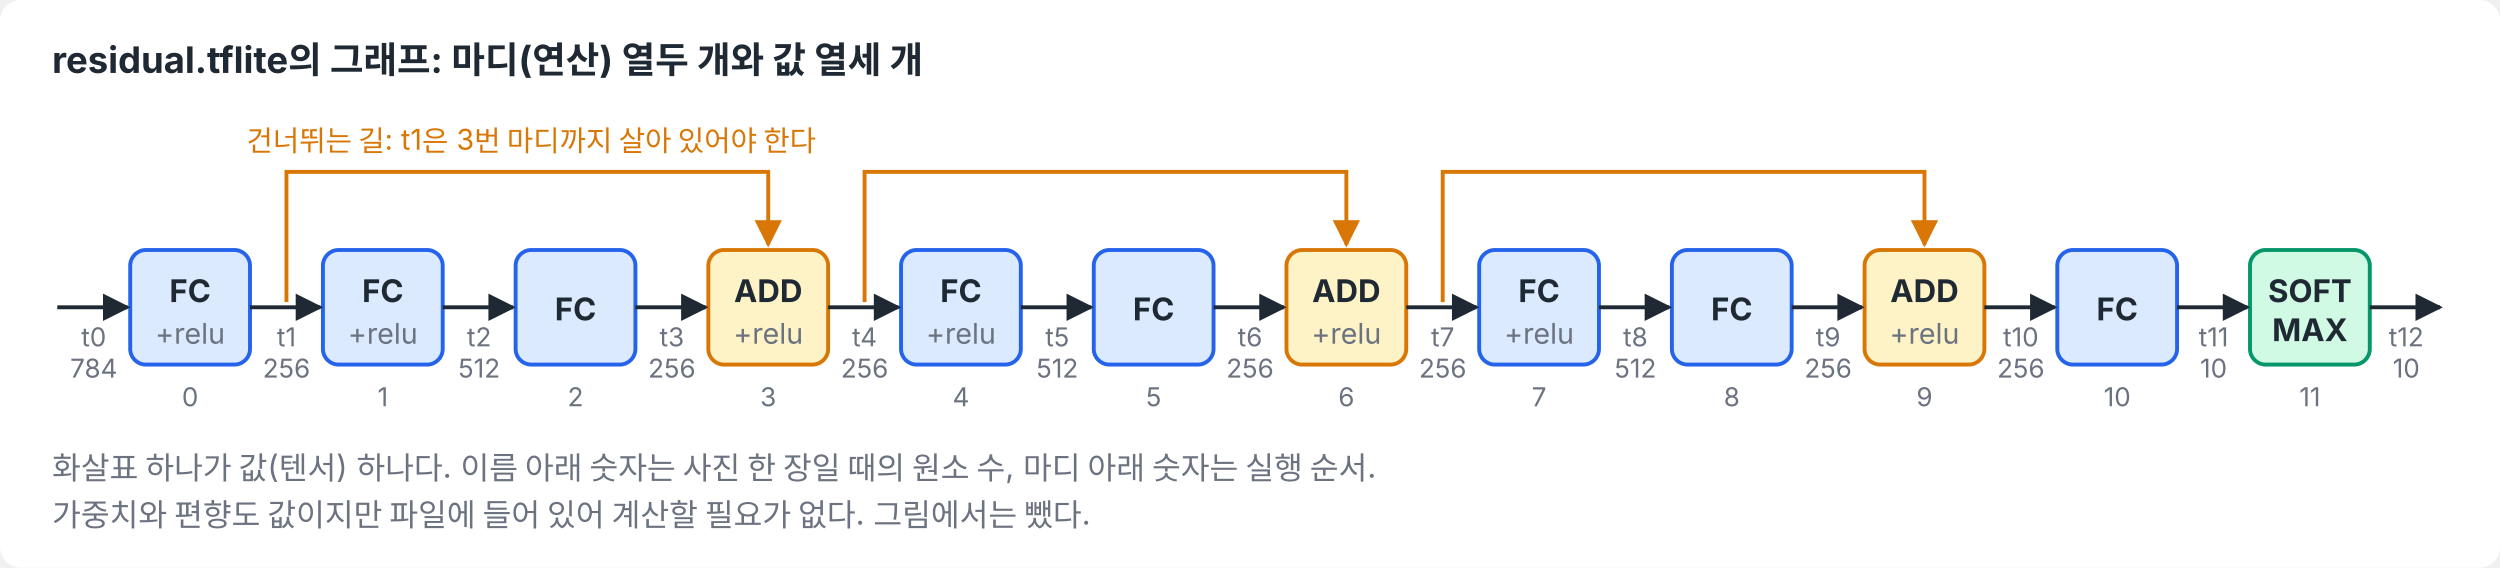
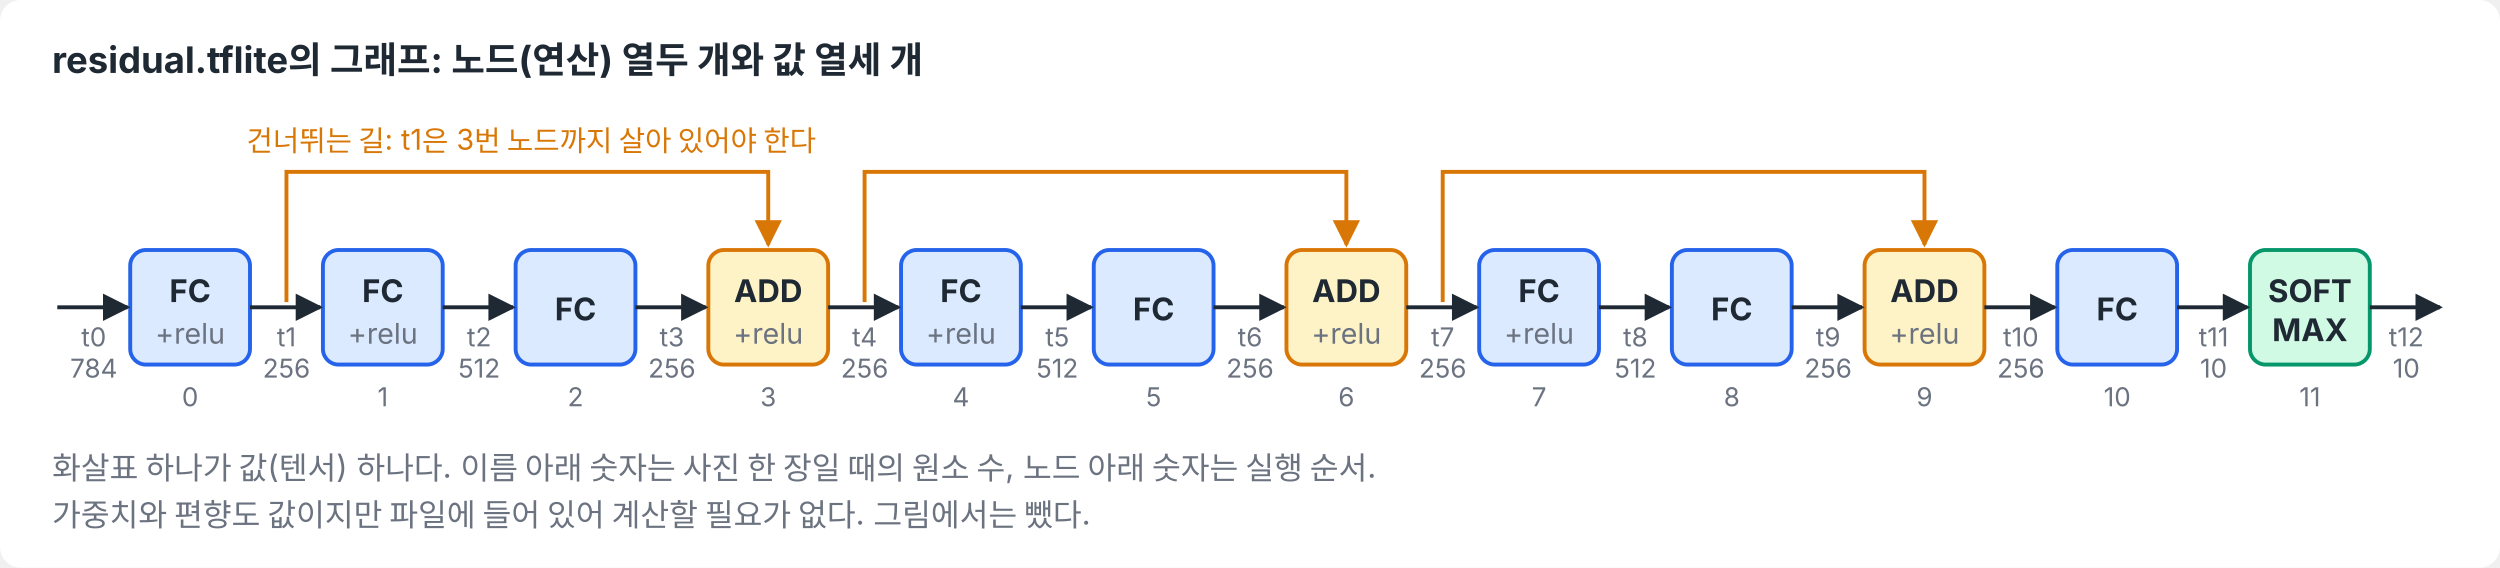
<svg xmlns="http://www.w3.org/2000/svg" viewBox="0 0 960 218" width="960" height="218" font-family="-apple-system, Segoe UI, Noto Sans KR, sans-serif" font-size="14">
  <defs>
    <marker id="arrow-1f2933" viewBox="0 0 10 10" refX="9" refY="5" markerWidth="7" markerHeight="7" orient="auto">
      <path d="M0,0 L10,5 L0,10 z" fill="#1f2933" />
    </marker>
    <marker id="arrow-6b7280" viewBox="0 0 10 10" refX="9" refY="5" markerWidth="7" markerHeight="7" orient="auto">
      <path d="M0,0 L10,5 L0,10 z" fill="#6b7280" />
    </marker>
    <marker id="arrow-2563eb" viewBox="0 0 10 10" refX="9" refY="5" markerWidth="7" markerHeight="7" orient="auto">
      <path d="M0,0 L10,5 L0,10 z" fill="#2563eb" />
    </marker>
    <marker id="arrow-d97706" viewBox="0 0 10 10" refX="9" refY="5" markerWidth="7" markerHeight="7" orient="auto">
      <path d="M0,0 L10,5 L0,10 z" fill="#d97706" />
    </marker>
    <marker id="arrow-059669" viewBox="0 0 10 10" refX="9" refY="5" markerWidth="7" markerHeight="7" orient="auto">
      <path d="M0,0 L10,5 L0,10 z" fill="#059669" />
    </marker>
  </defs>
  <rect width="960" height="218" rx="8" fill="#ffffff" />
-   <text x="20" y="28" fill="#1f2933" font-size="14" text-anchor="start" font-weight="bold">residual.tflite의 그래프: 마디(연산) 열두 개와 값 열세 개</text>
+   <text x="20" y="28" fill="#1f2933" font-size="14" text-anchor="start" font-weight="bold">residual.tflite의 그래프: 노드(연산) 열두 개와 값 열세 개</text>
  <rect x="50.0" y="96.0" width="46.0" height="44.0" rx="6" fill="#dbeafe" stroke="#2563eb" stroke-width="1.5" />
  <text x="73.0" y="116" fill="#1f2933" font-size="12" text-anchor="middle" font-weight="bold">FC</text>
  <text x="73.0" y="132" fill="#6b7280" font-size="11" text-anchor="middle" font-weight="normal">+relu</text>
  <text x="73.0" y="156" fill="#6b7280" font-size="10" text-anchor="middle" font-weight="normal">0</text>
  <rect x="124.0" y="96.0" width="46.0" height="44.0" rx="6" fill="#dbeafe" stroke="#2563eb" stroke-width="1.5" />
  <text x="147.0" y="116" fill="#1f2933" font-size="12" text-anchor="middle" font-weight="bold">FC</text>
  <text x="147.0" y="132" fill="#6b7280" font-size="11" text-anchor="middle" font-weight="normal">+relu</text>
  <text x="147.0" y="156" fill="#6b7280" font-size="10" text-anchor="middle" font-weight="normal">1</text>
  <rect x="198.0" y="96.0" width="46.0" height="44.0" rx="6" fill="#dbeafe" stroke="#2563eb" stroke-width="1.5" />
  <text x="221.0" y="123" fill="#1f2933" font-size="12" text-anchor="middle" font-weight="bold">FC</text>
  <text x="221.0" y="156" fill="#6b7280" font-size="10" text-anchor="middle" font-weight="normal">2</text>
  <rect x="272.0" y="96.0" width="46.0" height="44.0" rx="6" fill="#fef3c7" stroke="#d97706" stroke-width="1.5" />
  <text x="295.0" y="116" fill="#1f2933" font-size="12" text-anchor="middle" font-weight="bold">ADD</text>
  <text x="295.0" y="132" fill="#6b7280" font-size="11" text-anchor="middle" font-weight="normal">+relu</text>
  <text x="295.0" y="156" fill="#6b7280" font-size="10" text-anchor="middle" font-weight="normal">3</text>
  <rect x="346.0" y="96.0" width="46.0" height="44.0" rx="6" fill="#dbeafe" stroke="#2563eb" stroke-width="1.5" />
  <text x="369.0" y="116" fill="#1f2933" font-size="12" text-anchor="middle" font-weight="bold">FC</text>
  <text x="369.0" y="132" fill="#6b7280" font-size="11" text-anchor="middle" font-weight="normal">+relu</text>
  <text x="369.0" y="156" fill="#6b7280" font-size="10" text-anchor="middle" font-weight="normal">4</text>
  <rect x="420.0" y="96.0" width="46.0" height="44.0" rx="6" fill="#dbeafe" stroke="#2563eb" stroke-width="1.5" />
  <text x="443.0" y="123" fill="#1f2933" font-size="12" text-anchor="middle" font-weight="bold">FC</text>
  <text x="443.0" y="156" fill="#6b7280" font-size="10" text-anchor="middle" font-weight="normal">5</text>
  <rect x="494.0" y="96.0" width="46.0" height="44.0" rx="6" fill="#fef3c7" stroke="#d97706" stroke-width="1.5" />
  <text x="517.0" y="116" fill="#1f2933" font-size="12" text-anchor="middle" font-weight="bold">ADD</text>
  <text x="517.0" y="132" fill="#6b7280" font-size="11" text-anchor="middle" font-weight="normal">+relu</text>
  <text x="517.0" y="156" fill="#6b7280" font-size="10" text-anchor="middle" font-weight="normal">6</text>
  <rect x="568.0" y="96.0" width="46.0" height="44.0" rx="6" fill="#dbeafe" stroke="#2563eb" stroke-width="1.5" />
  <text x="591.0" y="116" fill="#1f2933" font-size="12" text-anchor="middle" font-weight="bold">FC</text>
  <text x="591.0" y="132" fill="#6b7280" font-size="11" text-anchor="middle" font-weight="normal">+relu</text>
  <text x="591.0" y="156" fill="#6b7280" font-size="10" text-anchor="middle" font-weight="normal">7</text>
  <rect x="642.0" y="96.0" width="46.0" height="44.0" rx="6" fill="#dbeafe" stroke="#2563eb" stroke-width="1.5" />
  <text x="665.0" y="123" fill="#1f2933" font-size="12" text-anchor="middle" font-weight="bold">FC</text>
  <text x="665.0" y="156" fill="#6b7280" font-size="10" text-anchor="middle" font-weight="normal">8</text>
  <rect x="716.0" y="96.0" width="46.0" height="44.0" rx="6" fill="#fef3c7" stroke="#d97706" stroke-width="1.5" />
  <text x="739.0" y="116" fill="#1f2933" font-size="12" text-anchor="middle" font-weight="bold">ADD</text>
  <text x="739.0" y="132" fill="#6b7280" font-size="11" text-anchor="middle" font-weight="normal">+relu</text>
  <text x="739.0" y="156" fill="#6b7280" font-size="10" text-anchor="middle" font-weight="normal">9</text>
  <rect x="790.0" y="96.0" width="46.0" height="44.0" rx="6" fill="#dbeafe" stroke="#2563eb" stroke-width="1.5" />
  <text x="813.0" y="123" fill="#1f2933" font-size="12" text-anchor="middle" font-weight="bold">FC</text>
  <text x="813.0" y="156" fill="#6b7280" font-size="10" text-anchor="middle" font-weight="normal">10</text>
  <rect x="864.0" y="96.0" width="46.0" height="44.0" rx="6" fill="#d1fae5" stroke="#059669" stroke-width="1.5" />
  <text x="887.0" y="116" fill="#1f2933" font-size="12" text-anchor="middle" font-weight="bold">SOFT</text>
  <text x="887.0" y="131" fill="#1f2933" font-size="12" text-anchor="middle" font-weight="bold">MAX</text>
  <text x="887.0" y="156" fill="#6b7280" font-size="10" text-anchor="middle" font-weight="normal">11</text>
  <line x1="22" y1="118.0" x2="49" y2="118.0" stroke="#1f2933" stroke-width="1.5" marker-end="url(#arrow-1f2933)" />
  <text x="36.0" y="133.0" fill="#6b7280" font-size="10" text-anchor="middle" font-weight="normal">t0</text>
  <text x="36.0" y="145.0" fill="#6b7280" font-size="10" text-anchor="middle" font-weight="normal">784</text>
  <line x1="96" y1="118.0" x2="123" y2="118.0" stroke="#1f2933" stroke-width="1.5" marker-end="url(#arrow-1f2933)" />
  <text x="110.0" y="133.0" fill="#6b7280" font-size="10" text-anchor="middle" font-weight="normal">t1</text>
  <text x="110.0" y="145.0" fill="#6b7280" font-size="10" text-anchor="middle" font-weight="normal">256</text>
  <line x1="170" y1="118.0" x2="197" y2="118.0" stroke="#1f2933" stroke-width="1.5" marker-end="url(#arrow-1f2933)" />
  <text x="184.0" y="133.0" fill="#6b7280" font-size="10" text-anchor="middle" font-weight="normal">t2</text>
  <text x="184.0" y="145.0" fill="#6b7280" font-size="10" text-anchor="middle" font-weight="normal">512</text>
  <line x1="244" y1="118.0" x2="271" y2="118.0" stroke="#1f2933" stroke-width="1.5" marker-end="url(#arrow-1f2933)" />
  <text x="258.0" y="133.0" fill="#6b7280" font-size="10" text-anchor="middle" font-weight="normal">t3</text>
  <text x="258.0" y="145.0" fill="#6b7280" font-size="10" text-anchor="middle" font-weight="normal">256</text>
  <line x1="318" y1="118.0" x2="345" y2="118.0" stroke="#1f2933" stroke-width="1.5" marker-end="url(#arrow-1f2933)" />
  <text x="332.0" y="133.0" fill="#6b7280" font-size="10" text-anchor="middle" font-weight="normal">t4</text>
  <text x="332.0" y="145.0" fill="#6b7280" font-size="10" text-anchor="middle" font-weight="normal">256</text>
  <line x1="392" y1="118.0" x2="419" y2="118.0" stroke="#1f2933" stroke-width="1.5" marker-end="url(#arrow-1f2933)" />
  <text x="406.0" y="133.0" fill="#6b7280" font-size="10" text-anchor="middle" font-weight="normal">t5</text>
  <text x="406.0" y="145.0" fill="#6b7280" font-size="10" text-anchor="middle" font-weight="normal">512</text>
  <line x1="466" y1="118.0" x2="493" y2="118.0" stroke="#1f2933" stroke-width="1.5" marker-end="url(#arrow-1f2933)" />
  <text x="480.0" y="133.0" fill="#6b7280" font-size="10" text-anchor="middle" font-weight="normal">t6</text>
  <text x="480.0" y="145.0" fill="#6b7280" font-size="10" text-anchor="middle" font-weight="normal">256</text>
  <line x1="540" y1="118.0" x2="567" y2="118.0" stroke="#1f2933" stroke-width="1.5" marker-end="url(#arrow-1f2933)" />
  <text x="554.0" y="133.0" fill="#6b7280" font-size="10" text-anchor="middle" font-weight="normal">t7</text>
  <text x="554.0" y="145.0" fill="#6b7280" font-size="10" text-anchor="middle" font-weight="normal">256</text>
  <line x1="614" y1="118.0" x2="641" y2="118.0" stroke="#1f2933" stroke-width="1.5" marker-end="url(#arrow-1f2933)" />
  <text x="628.0" y="133.0" fill="#6b7280" font-size="10" text-anchor="middle" font-weight="normal">t8</text>
  <text x="628.0" y="145.0" fill="#6b7280" font-size="10" text-anchor="middle" font-weight="normal">512</text>
  <line x1="688" y1="118.0" x2="715" y2="118.0" stroke="#1f2933" stroke-width="1.5" marker-end="url(#arrow-1f2933)" />
  <text x="702.0" y="133.0" fill="#6b7280" font-size="10" text-anchor="middle" font-weight="normal">t9</text>
  <text x="702.0" y="145.0" fill="#6b7280" font-size="10" text-anchor="middle" font-weight="normal">256</text>
  <line x1="762" y1="118.0" x2="789" y2="118.0" stroke="#1f2933" stroke-width="1.5" marker-end="url(#arrow-1f2933)" />
  <text x="776.0" y="133.0" fill="#6b7280" font-size="10" text-anchor="middle" font-weight="normal">t10</text>
  <text x="776.0" y="145.0" fill="#6b7280" font-size="10" text-anchor="middle" font-weight="normal">256</text>
  <line x1="836" y1="118.0" x2="863" y2="118.0" stroke="#1f2933" stroke-width="1.5" marker-end="url(#arrow-1f2933)" />
  <text x="850.0" y="133.0" fill="#6b7280" font-size="10" text-anchor="middle" font-weight="normal">t11</text>
  <text x="850.0" y="145.0" fill="#6b7280" font-size="10" text-anchor="middle" font-weight="normal">10</text>
  <line x1="910" y1="118.0" x2="937" y2="118.0" stroke="#1f2933" stroke-width="1.5" marker-end="url(#arrow-1f2933)" />
  <text x="924.0" y="133.0" fill="#6b7280" font-size="10" text-anchor="middle" font-weight="normal">t12</text>
  <text x="924.0" y="145.0" fill="#6b7280" font-size="10" text-anchor="middle" font-weight="normal">10</text>
  <path d="M110.0,116.0 L110.0,66 L295.0,66 L295.0,94" fill="none" stroke="#d97706" stroke-width="1.5" marker-end="url(#arrow-d97706)" />
  <path d="M332.0,116.0 L332.0,66 L517.0,66 L517.0,94" fill="none" stroke="#d97706" stroke-width="1.5" marker-end="url(#arrow-d97706)" />
  <path d="M554.0,116.0 L554.0,66 L739.0,66 L739.0,94" fill="none" stroke="#d97706" stroke-width="1.5" marker-end="url(#arrow-d97706)" />
-   <text x="204.0" y="58" fill="#d97706" font-size="11" text-anchor="middle" font-weight="normal">건너뛰는 길: t1은 3번 마디까지 살아 있어야 한다</text>
-   <text x="20" y="184" fill="#6b7280" font-size="12" text-anchor="start" font-weight="normal">화살표 하나가 값(텐서) 하나다. 이름 아래 숫자는 사진 한 장일 때의 원소 수, 마디 아래 숫자는 실행 순서.</text>
+   <text x="204.0" y="58" fill="#d97706" font-size="11" text-anchor="middle" font-weight="normal">건너뛰는 길: t1은 3번 노드까지 살아 있어야 한다</text>
+   <text x="20" y="184" fill="#6b7280" font-size="12" text-anchor="start" font-weight="normal">화살표 하나가 값(텐서) 하나다. 이름 아래 숫자는 사진 한 장일 때의 원소 수, 노드 아래 숫자는 실행 순서.</text>
  <text x="20" y="202" fill="#6b7280" font-size="12" text-anchor="start" font-weight="normal">가중치와 편향도 값이지만 파일에 들어 있어 계산할 필요가 없다. 그림에서는 뺐다.</text>
</svg>
